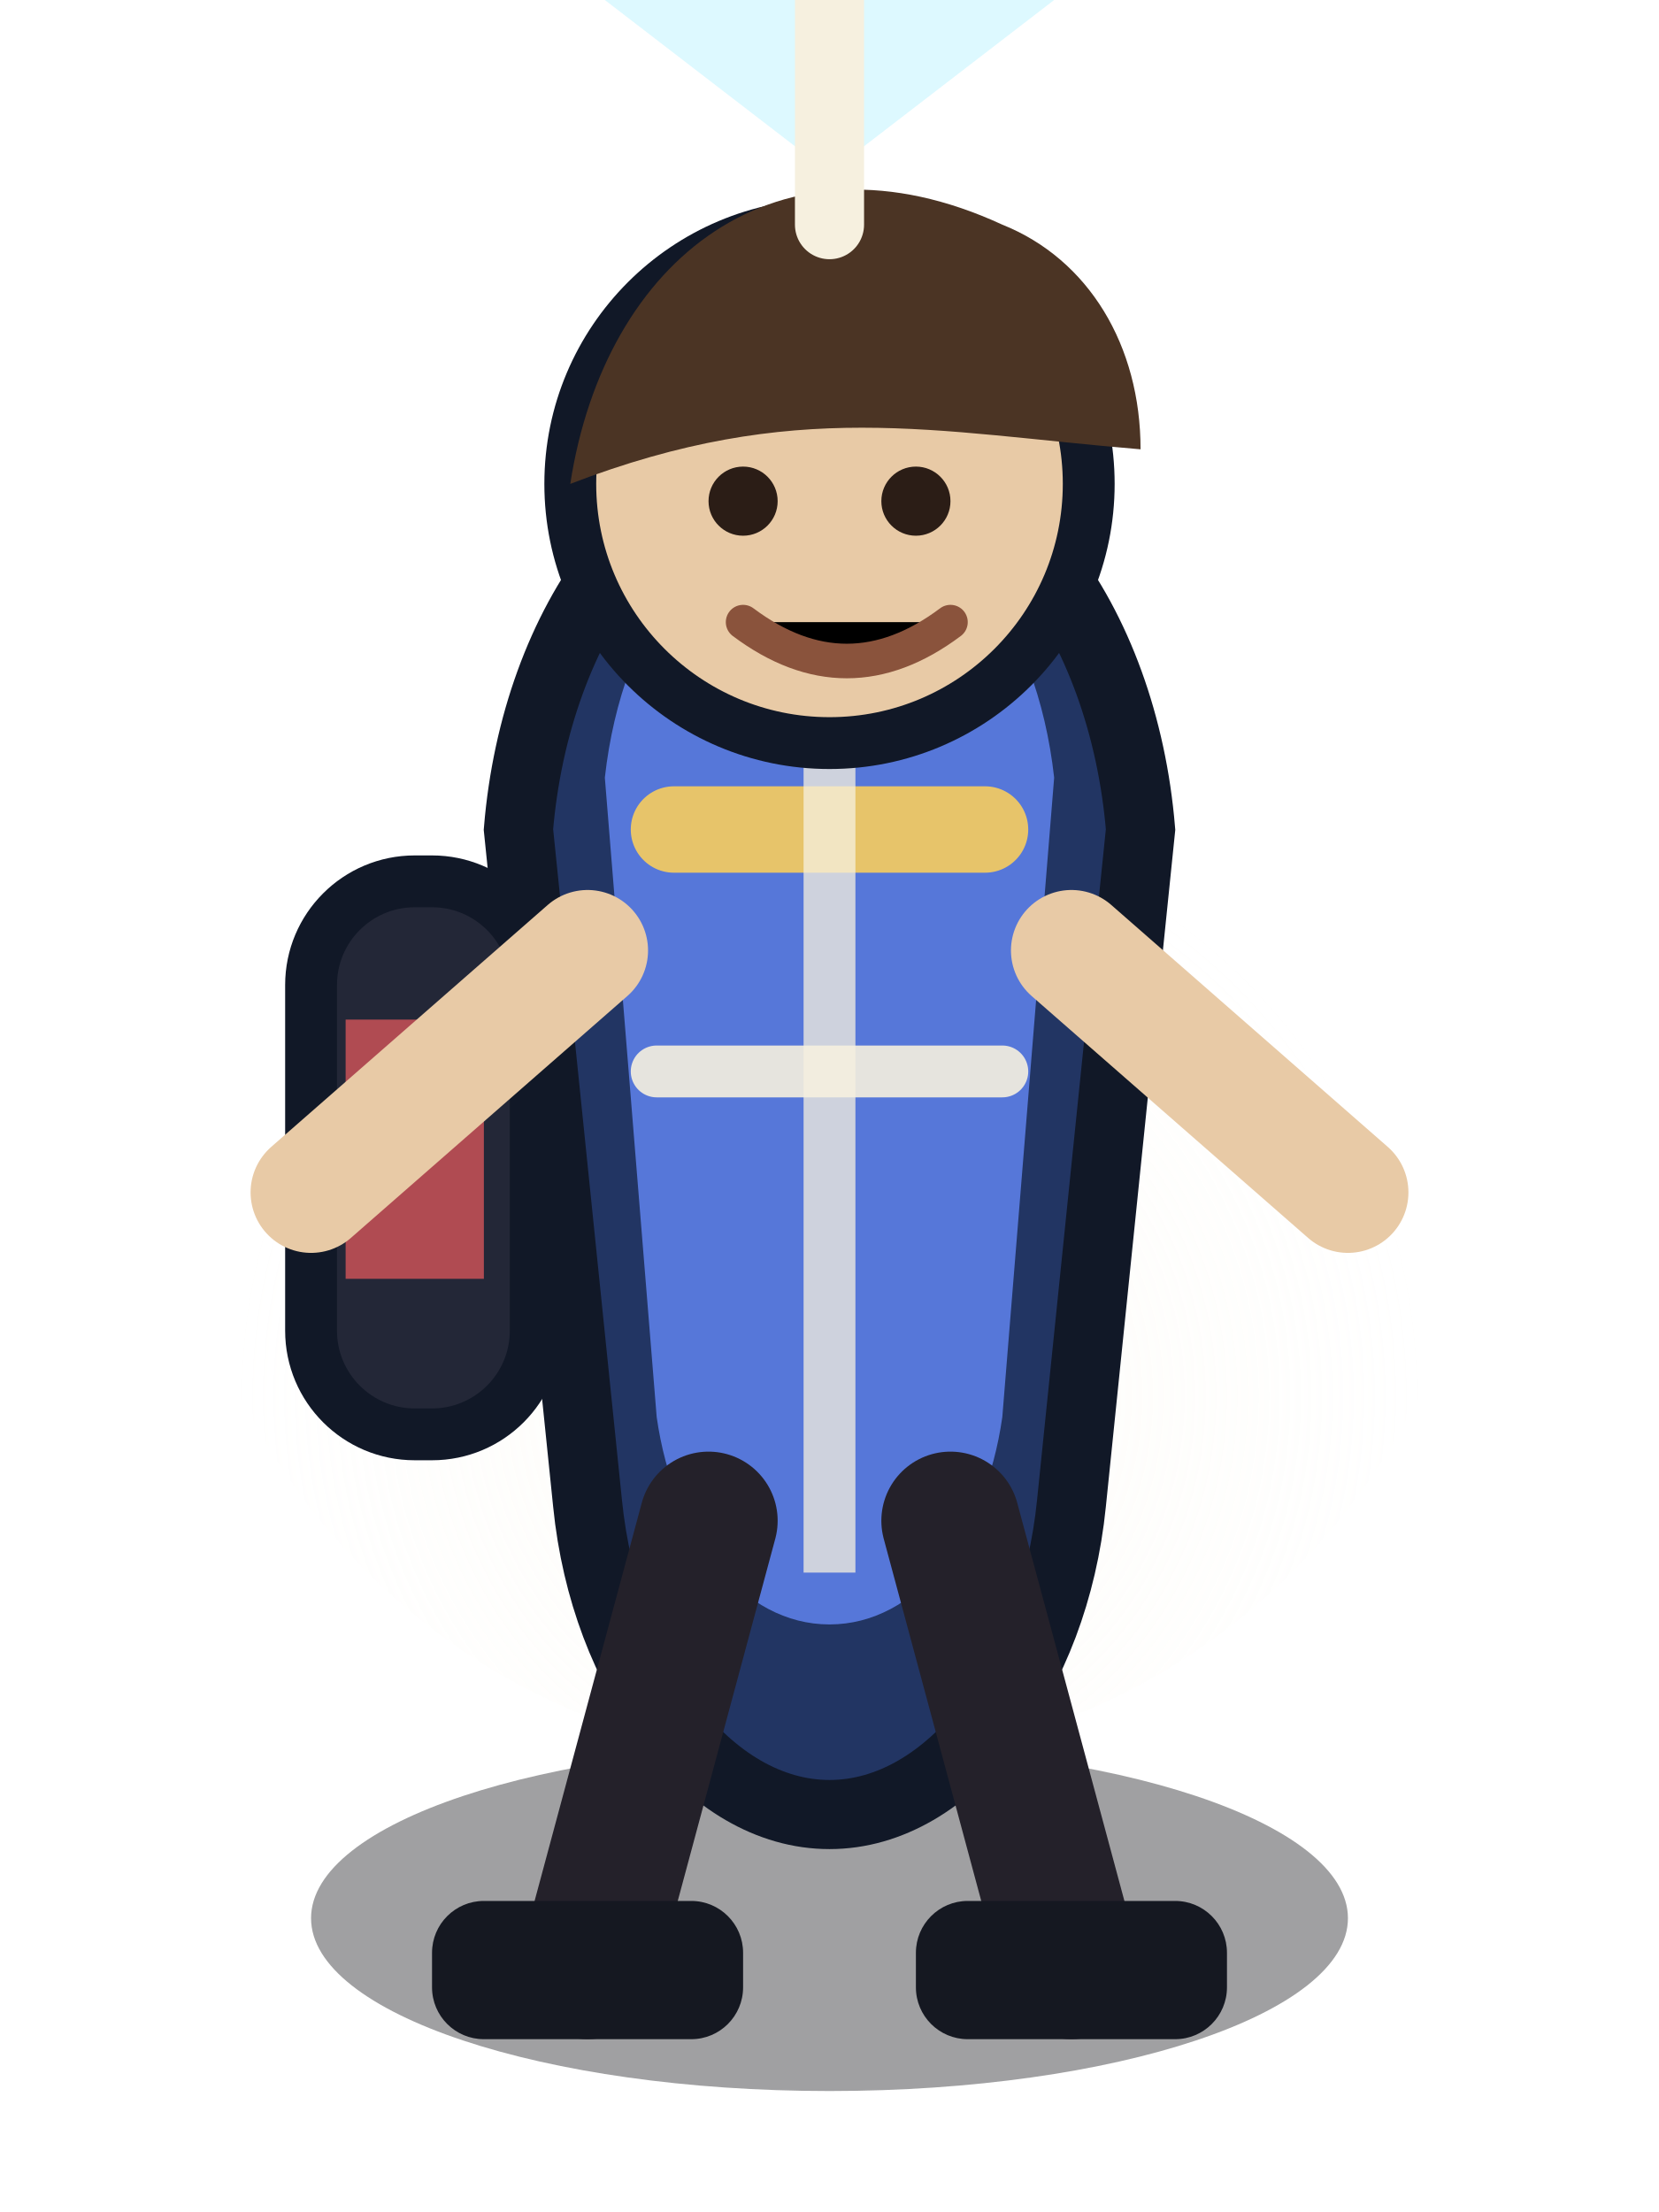
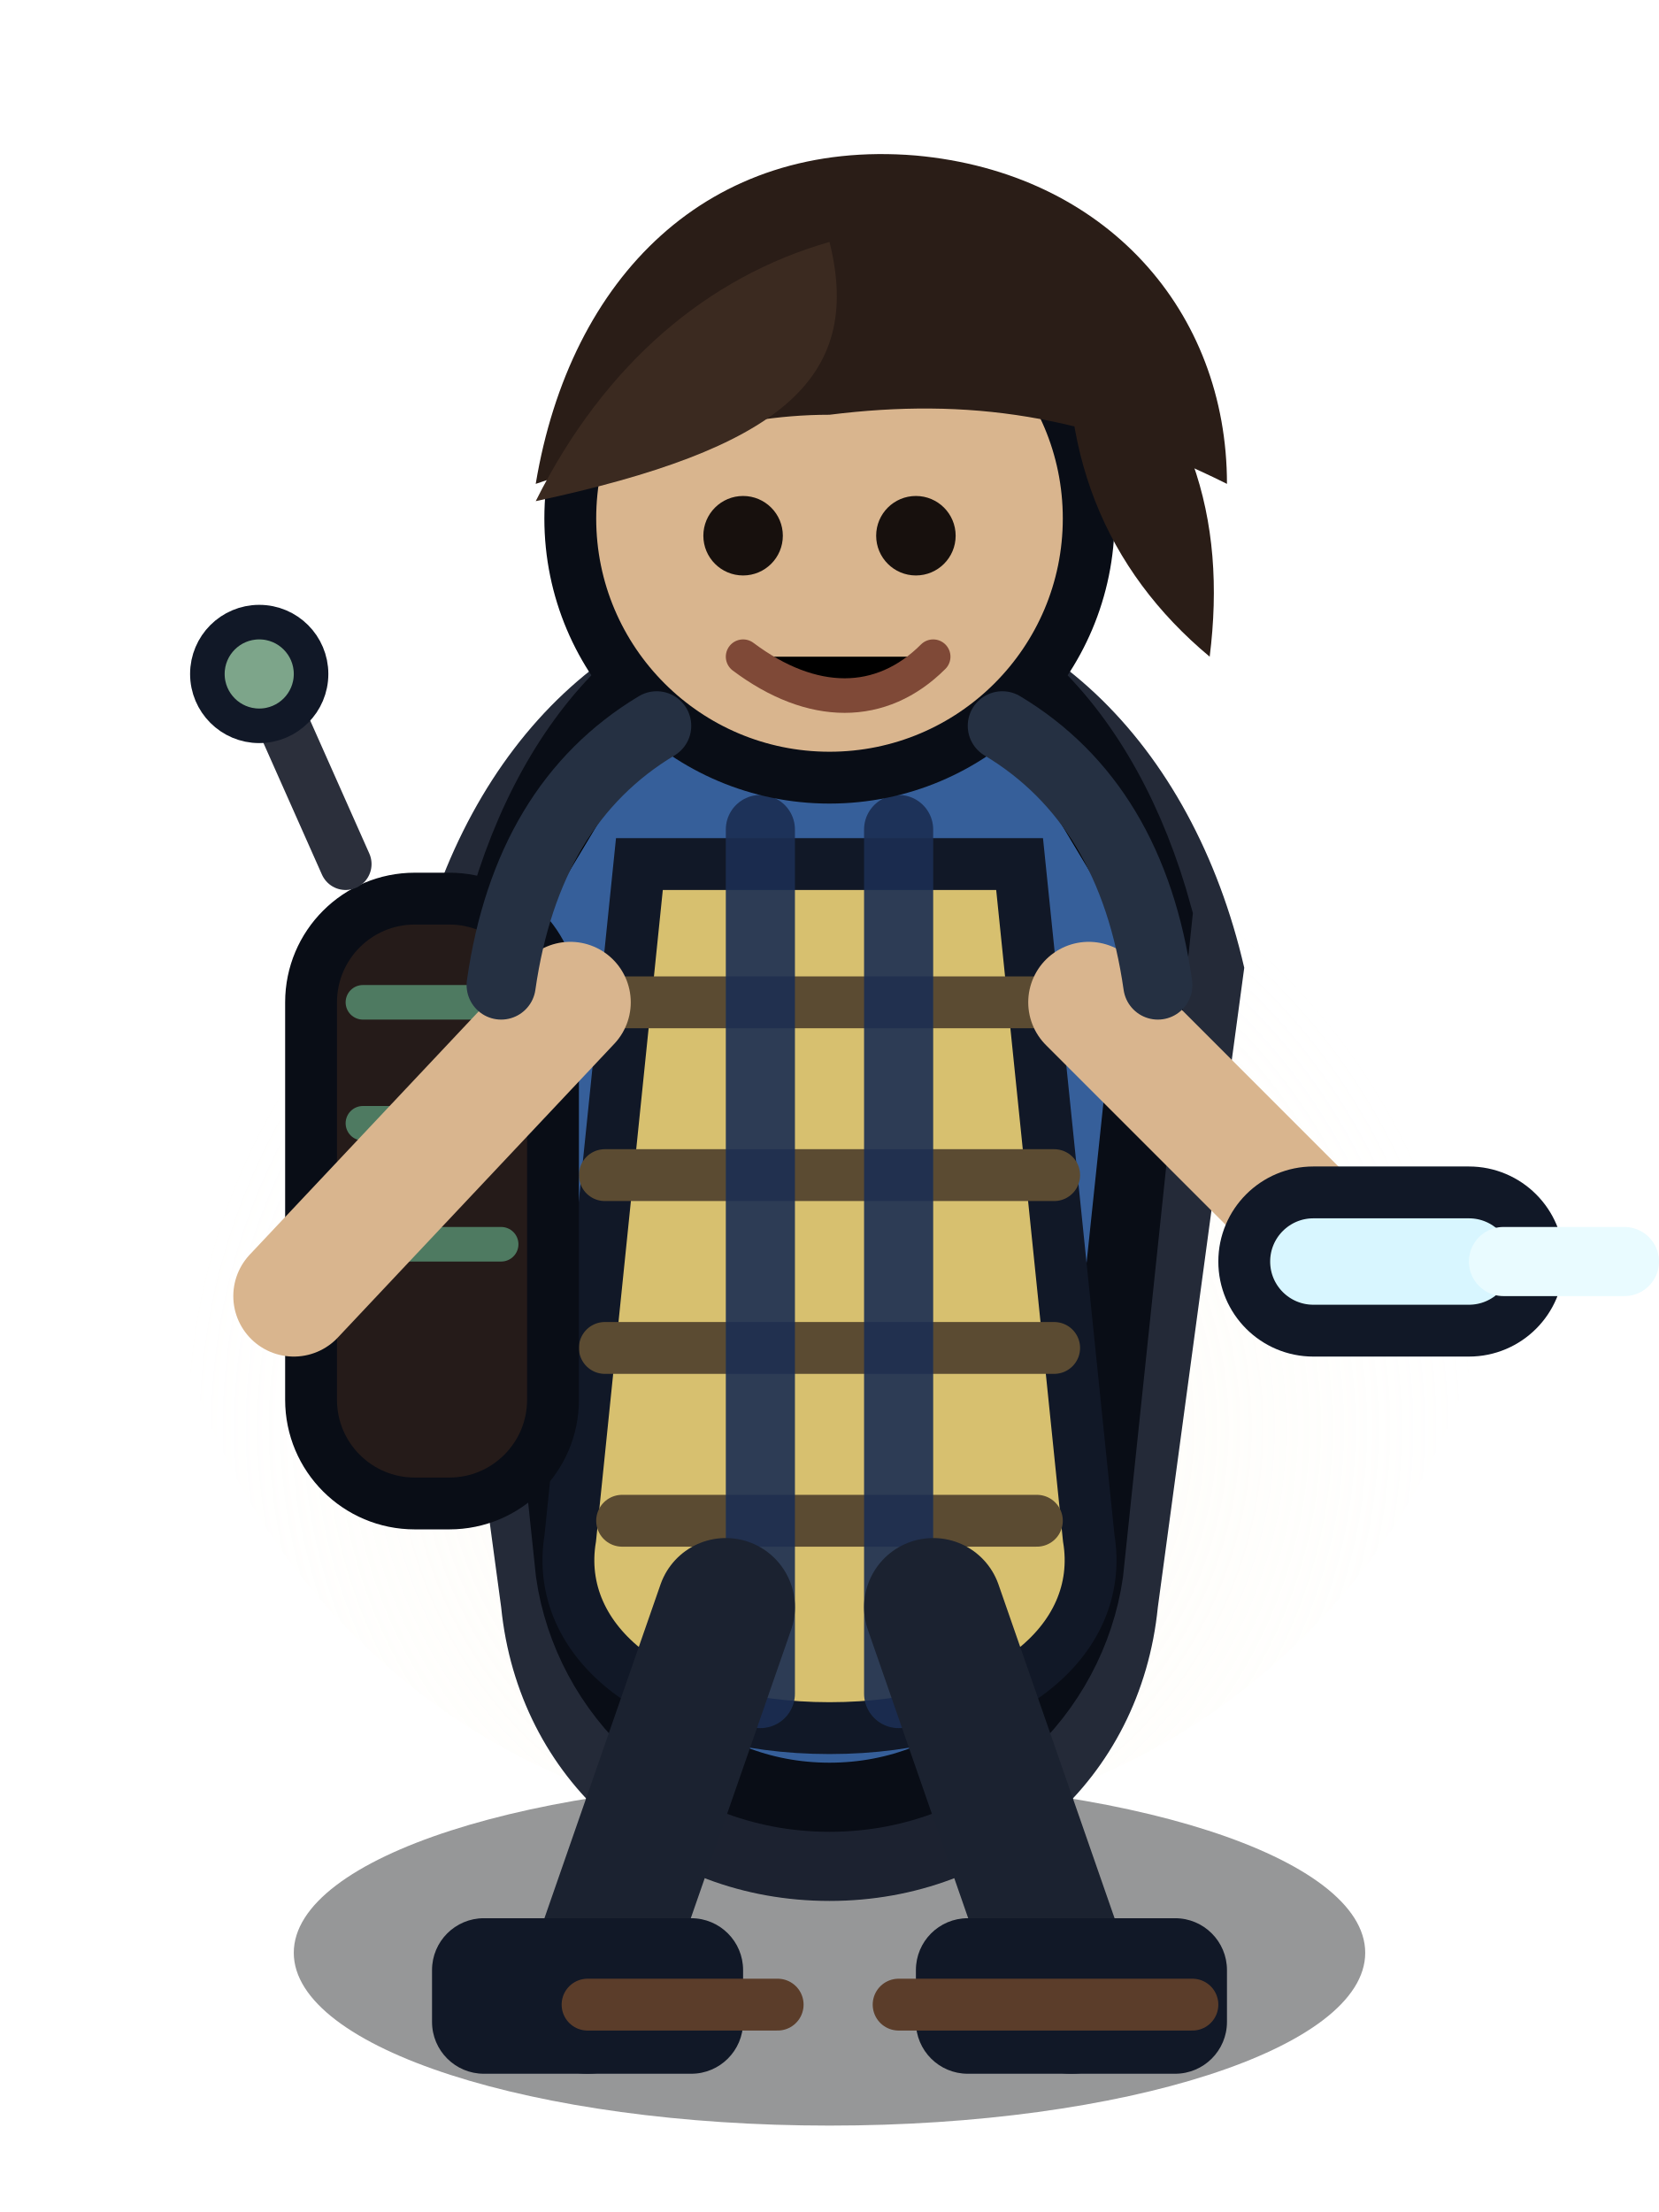
- <svg xmlns="http://www.w3.org/2000/svg" viewBox="0 0 96 128" role="img" aria-label="College boy hero with backpack and flashlight">
+ <svg xmlns="http://www.w3.org/2000/svg" viewBox="0 0 96 128" role="img" aria-label="Teen hero with striped shirt, backpack, walkie, and flashlight">
  <defs>
-     <radialGradient id="playerGlow" cx="50%" cy="72%" r="45%">
-       <stop offset="0" stop-color="#f6f0df" stop-opacity=".22" />
-       <stop offset="1" stop-color="#f6f0df" stop-opacity="0" />
+     <radialGradient id="playerGlow" cx="50%" cy="70%" r="48%">
+       <stop offset="0" stop-color="#f7efd4" stop-opacity=".22" />
+       <stop offset="1" stop-color="#f7efd4" stop-opacity="0" />
    </radialGradient>
+     <linearGradient id="jacketBlue" x1="27" x2="69" y1="43" y2="102">
+       <stop offset="0" stop-color="#365f9a" />
+       <stop offset="1" stop-color="#1e355f" />
+     </linearGradient>
  </defs>
-   <ellipse cx="48" cy="111" rx="30" ry="10" fill="#05060a" opacity=".38" />
-   <circle cx="48" cy="64" r="38" fill="url(#playerGlow)" />
-   <path d="M30 48c1-12 8-22 18-22s17 10 18 22l-4 39c-1 10-7 18-14 18s-13-8-14-18z" fill="#223563" stroke="#111827" stroke-width="4" />
-   <path d="M35 45c1-9 6-16 13-16s12 7 13 16l-3 37c-1 7-5 12-10 12s-9-5-10-12z" fill="#5677d9" />
-   <path d="M39 48h18" stroke="#e7c46a" stroke-width="5" stroke-linecap="round" />
-   <path d="M38 62h20" stroke="#f6f0df" stroke-width="3" stroke-linecap="round" opacity=".9" />
-   <path d="M48 44v47" stroke="#f6f0df" stroke-width="3" opacity=".75" />
-   <rect x="18" y="51" width="13" height="32" rx="6" fill="#232737" stroke="#111827" stroke-width="3" />
-   <rect x="20" y="59" width="8" height="15" fill="#b04b52" />
-   <path d="M34 55 18 69M62 55l16 14" stroke="#e8caa6" stroke-width="7" stroke-linecap="round" />
-   <path d="M41 88 34 114M55 88l7 26" stroke="#24212a" stroke-width="8" stroke-linecap="round" />
-   <rect x="25" y="110" width="18" height="8" rx="3" fill="#151821" />
-   <rect x="53" y="110" width="18" height="8" rx="3" fill="#151821" />
-   <circle cx="48" cy="28" r="15" fill="#e8caa6" stroke="#111827" stroke-width="3" />
-   <path d="M33 28c2-13 12-21 25-15 5 2 8 7 8 13-12-1-20-3-33 2z" fill="#4b3424" />
-   <circle cx="43" cy="29" r="2" fill="#2b1d16" />
-   <circle cx="53" cy="29" r="2" fill="#2b1d16" />
-   <path d="M43 36c4 3 8 3 12 0" stroke="#8a533c" stroke-width="2" stroke-linecap="round" />
-   <path d="M48 10 35 0h26z" fill="#d9f8ff" opacity=".9" />
-   <path d="M48 13V0" stroke="#f6f0df" stroke-width="4" stroke-linecap="round" />
+   <ellipse cx="48" cy="113" rx="31" ry="10" fill="#05060a" opacity=".42" />
+   <circle cx="48" cy="67" r="39" fill="url(#playerGlow)" />
+   <path d="M24 56c3-13 12-22 24-22s21 9 24 22l-5 37c-1 10-9 17-19 17s-18-7-19-17z" fill="#111827" opacity=".92" />
+   <path d="M29 53c3-11 10-18 19-18s16 7 19 18l-4 38c-1 7-7 13-15 13s-14-6-15-13z" fill="url(#jacketBlue)" stroke="#090d16" stroke-width="4" />
+   <path d="M37 50h22l4 39c1 6-5 11-15 11s-16-5-15-11z" fill="#d7c06f" stroke="#111827" stroke-width="3" />
+   <path d="M36 58h24M35 68h26M35 78h26M36 88h24" stroke="#5b4b32" stroke-width="3" stroke-linecap="round" />
+   <path d="M44 48v50M52 48v50" stroke="#1b2e52" stroke-width="4" stroke-linecap="round" opacity=".9" />
+   <rect x="18" y="52" width="14" height="35" rx="6" fill="#251b19" stroke="#090d16" stroke-width="3" />
+   <path d="M21 58h8M21 65h8M21 72h8" stroke="#4e7a61" stroke-width="2" stroke-linecap="round" />
+   <path d="M20 50 16 41" stroke="#2b2f3b" stroke-width="3" stroke-linecap="round" />
+   <circle cx="15" cy="39" r="3" fill="#7da58a" stroke="#111827" stroke-width="2" />
+   <path d="M33 58 17 75" stroke="#d9b58e" stroke-width="7" stroke-linecap="round" />
+   <path d="M63 58 79 74" stroke="#d9b58e" stroke-width="7" stroke-linecap="round" />
+   <rect x="72" y="69" width="17" height="8" rx="4" fill="#d8f6ff" stroke="#111827" stroke-width="3" />
+   <path d="M87 73h7" stroke="#e9fbff" stroke-width="4" stroke-linecap="round" />
+   <path d="M42 93 34 116M54 93l8 23" stroke="#1b2230" stroke-width="8" stroke-linecap="round" />
+   <rect x="25" y="111" width="18" height="9" rx="3" fill="#111827" />
+   <rect x="53" y="111" width="18" height="9" rx="3" fill="#111827" />
+   <path d="M34 116h11M52 116h17" stroke="#5b3d2a" stroke-width="3" stroke-linecap="round" />
+   <circle cx="48" cy="30" r="15" fill="#d9b58e" stroke="#090d16" stroke-width="3" />
+   <path d="M31 28c2-12 10-20 22-19 11 1 18 9 18 19-8-4-15-5-23-4-6 0-11 2-17 4z" fill="#2a1d17" />
+   <path d="M31 29c4-8 10-13 17-15 2 8-3 12-17 15z" fill="#3b2a20" />
+   <path d="M62 17c7 6 9 13 8 21-6-5-9-12-8-21z" fill="#2a1d17" />
+   <circle cx="43" cy="31" r="2.3" fill="#17100d" />
+   <circle cx="53" cy="31" r="2.3" fill="#17100d" />
+   <path d="M43 38c4 3 8 3 11 0" stroke="#7f4937" stroke-width="2" stroke-linecap="round" />
+   <path d="M58 42c5 3 8 8 9 15" stroke="#253042" stroke-width="4" stroke-linecap="round" />
+   <path d="M38 42c-5 3-8 8-9 15" stroke="#253042" stroke-width="4" stroke-linecap="round" />
</svg>
